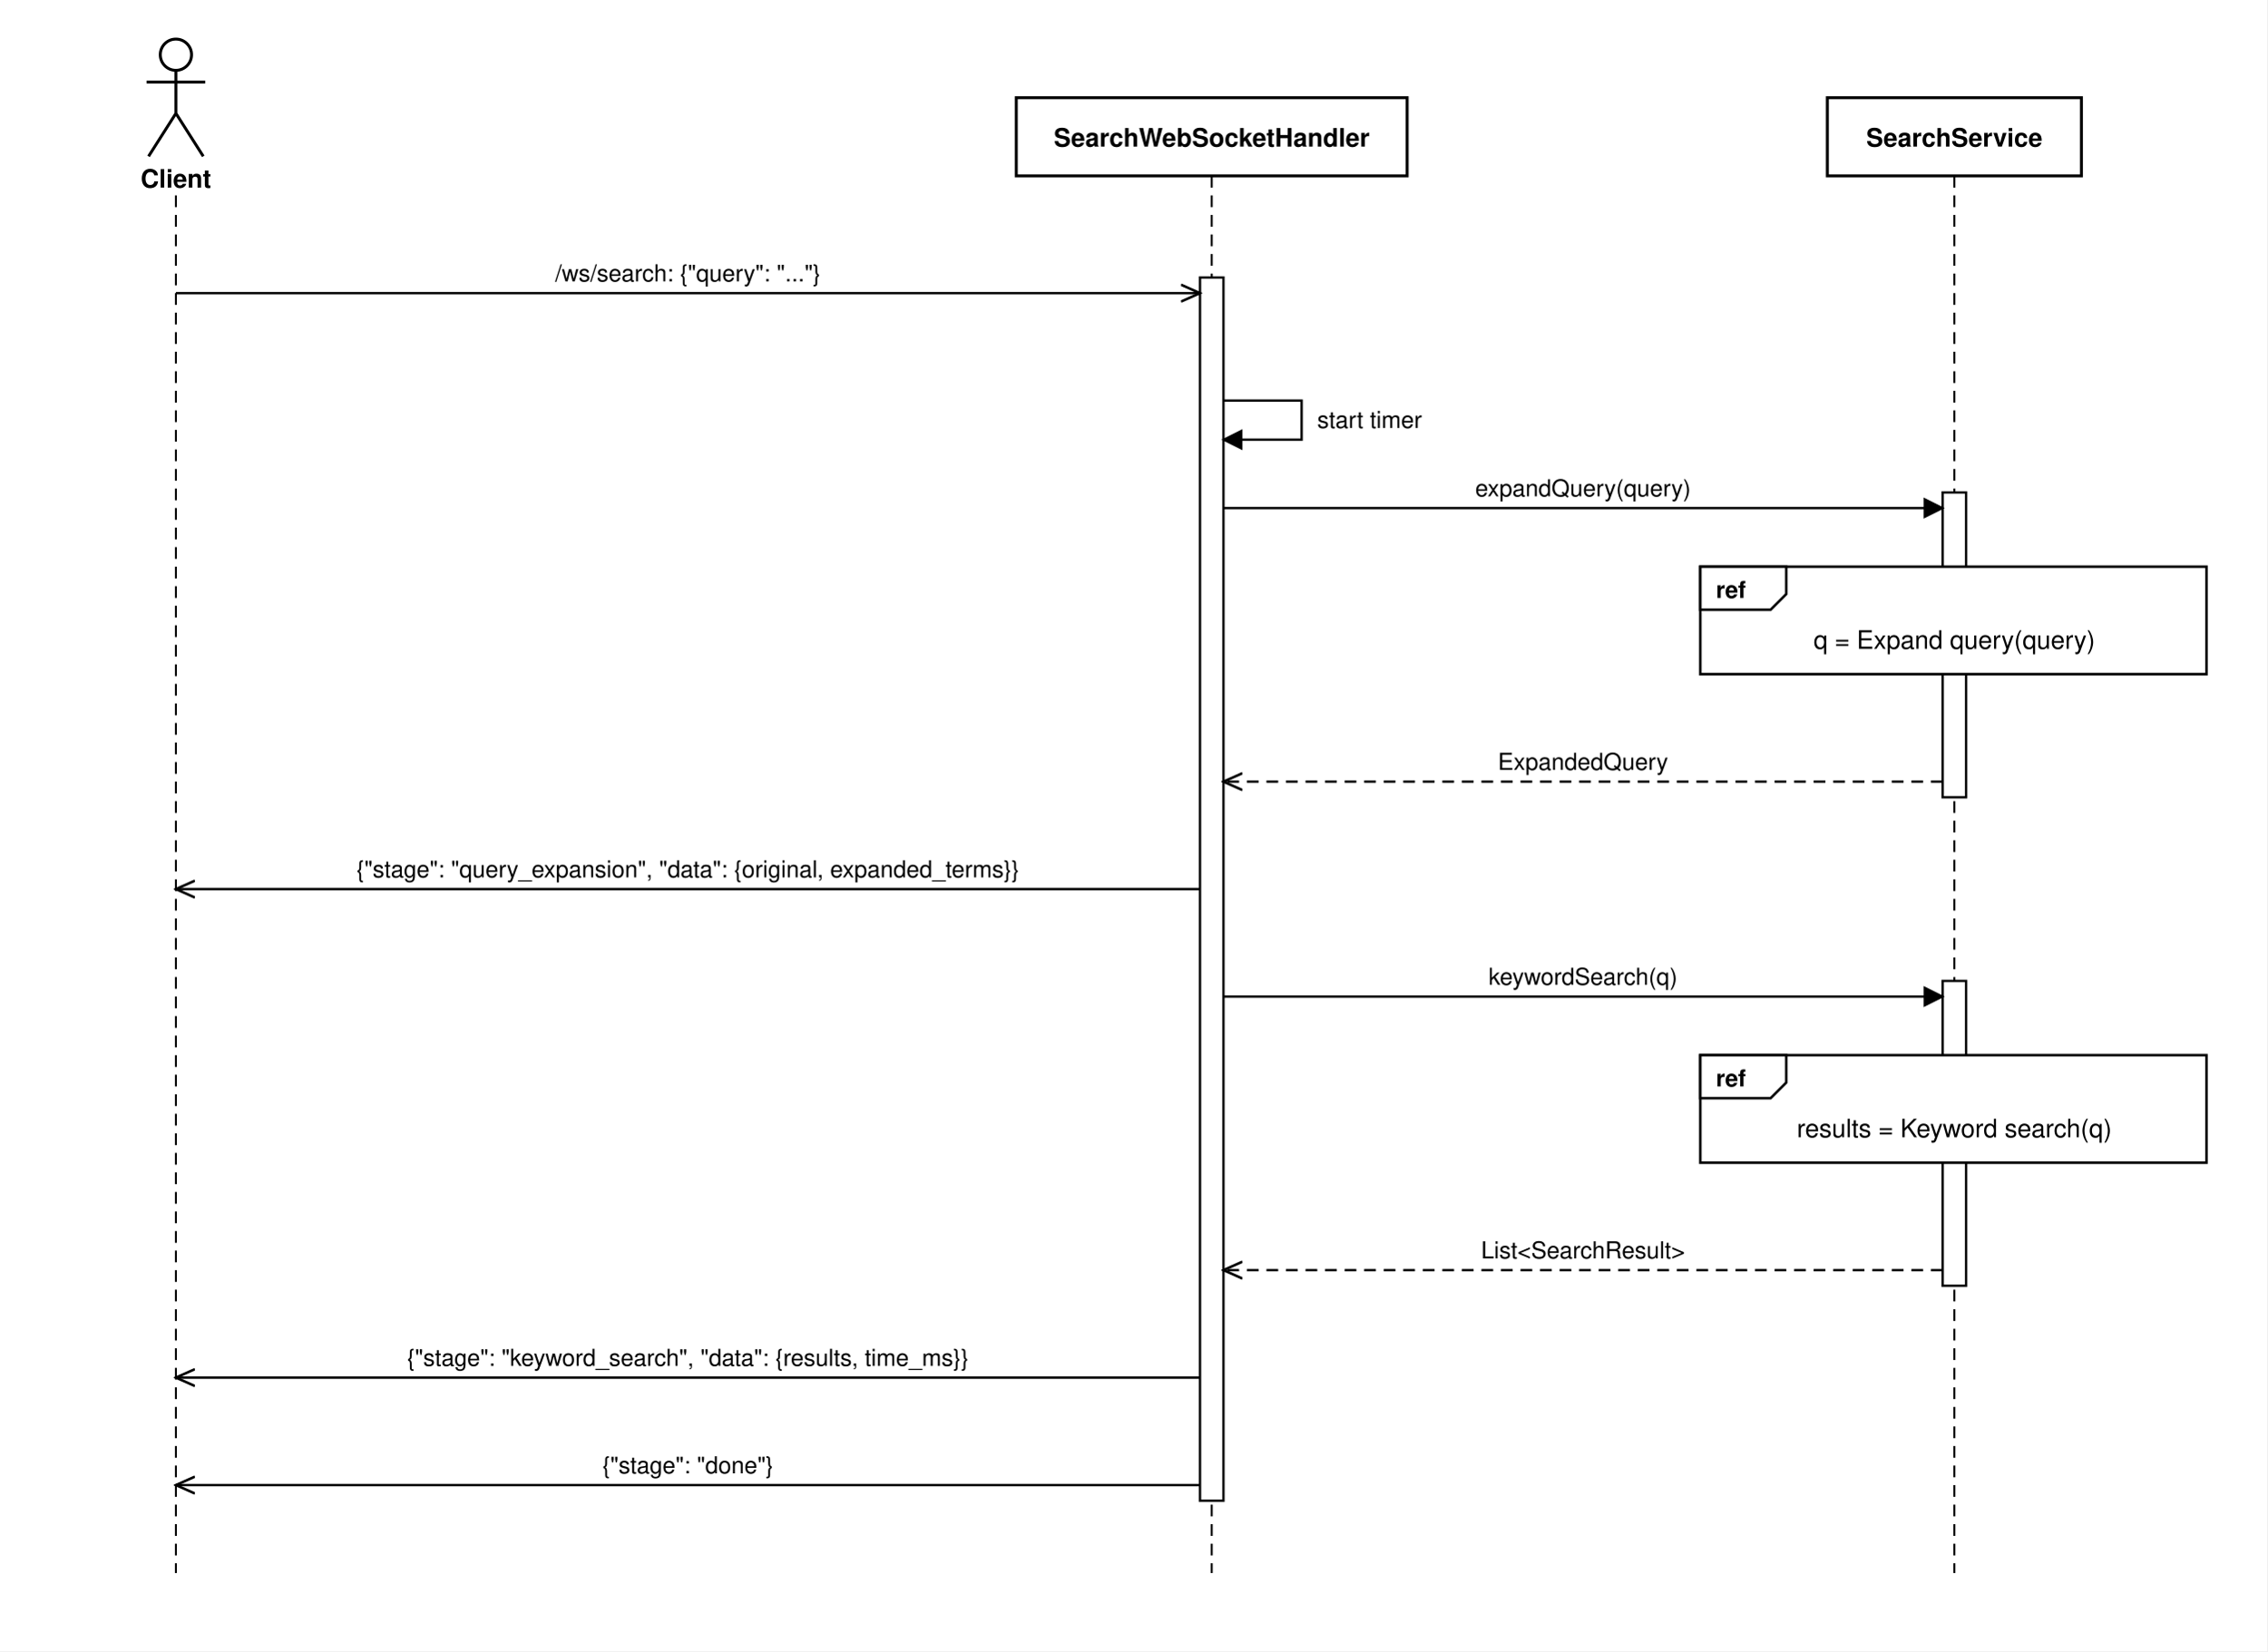
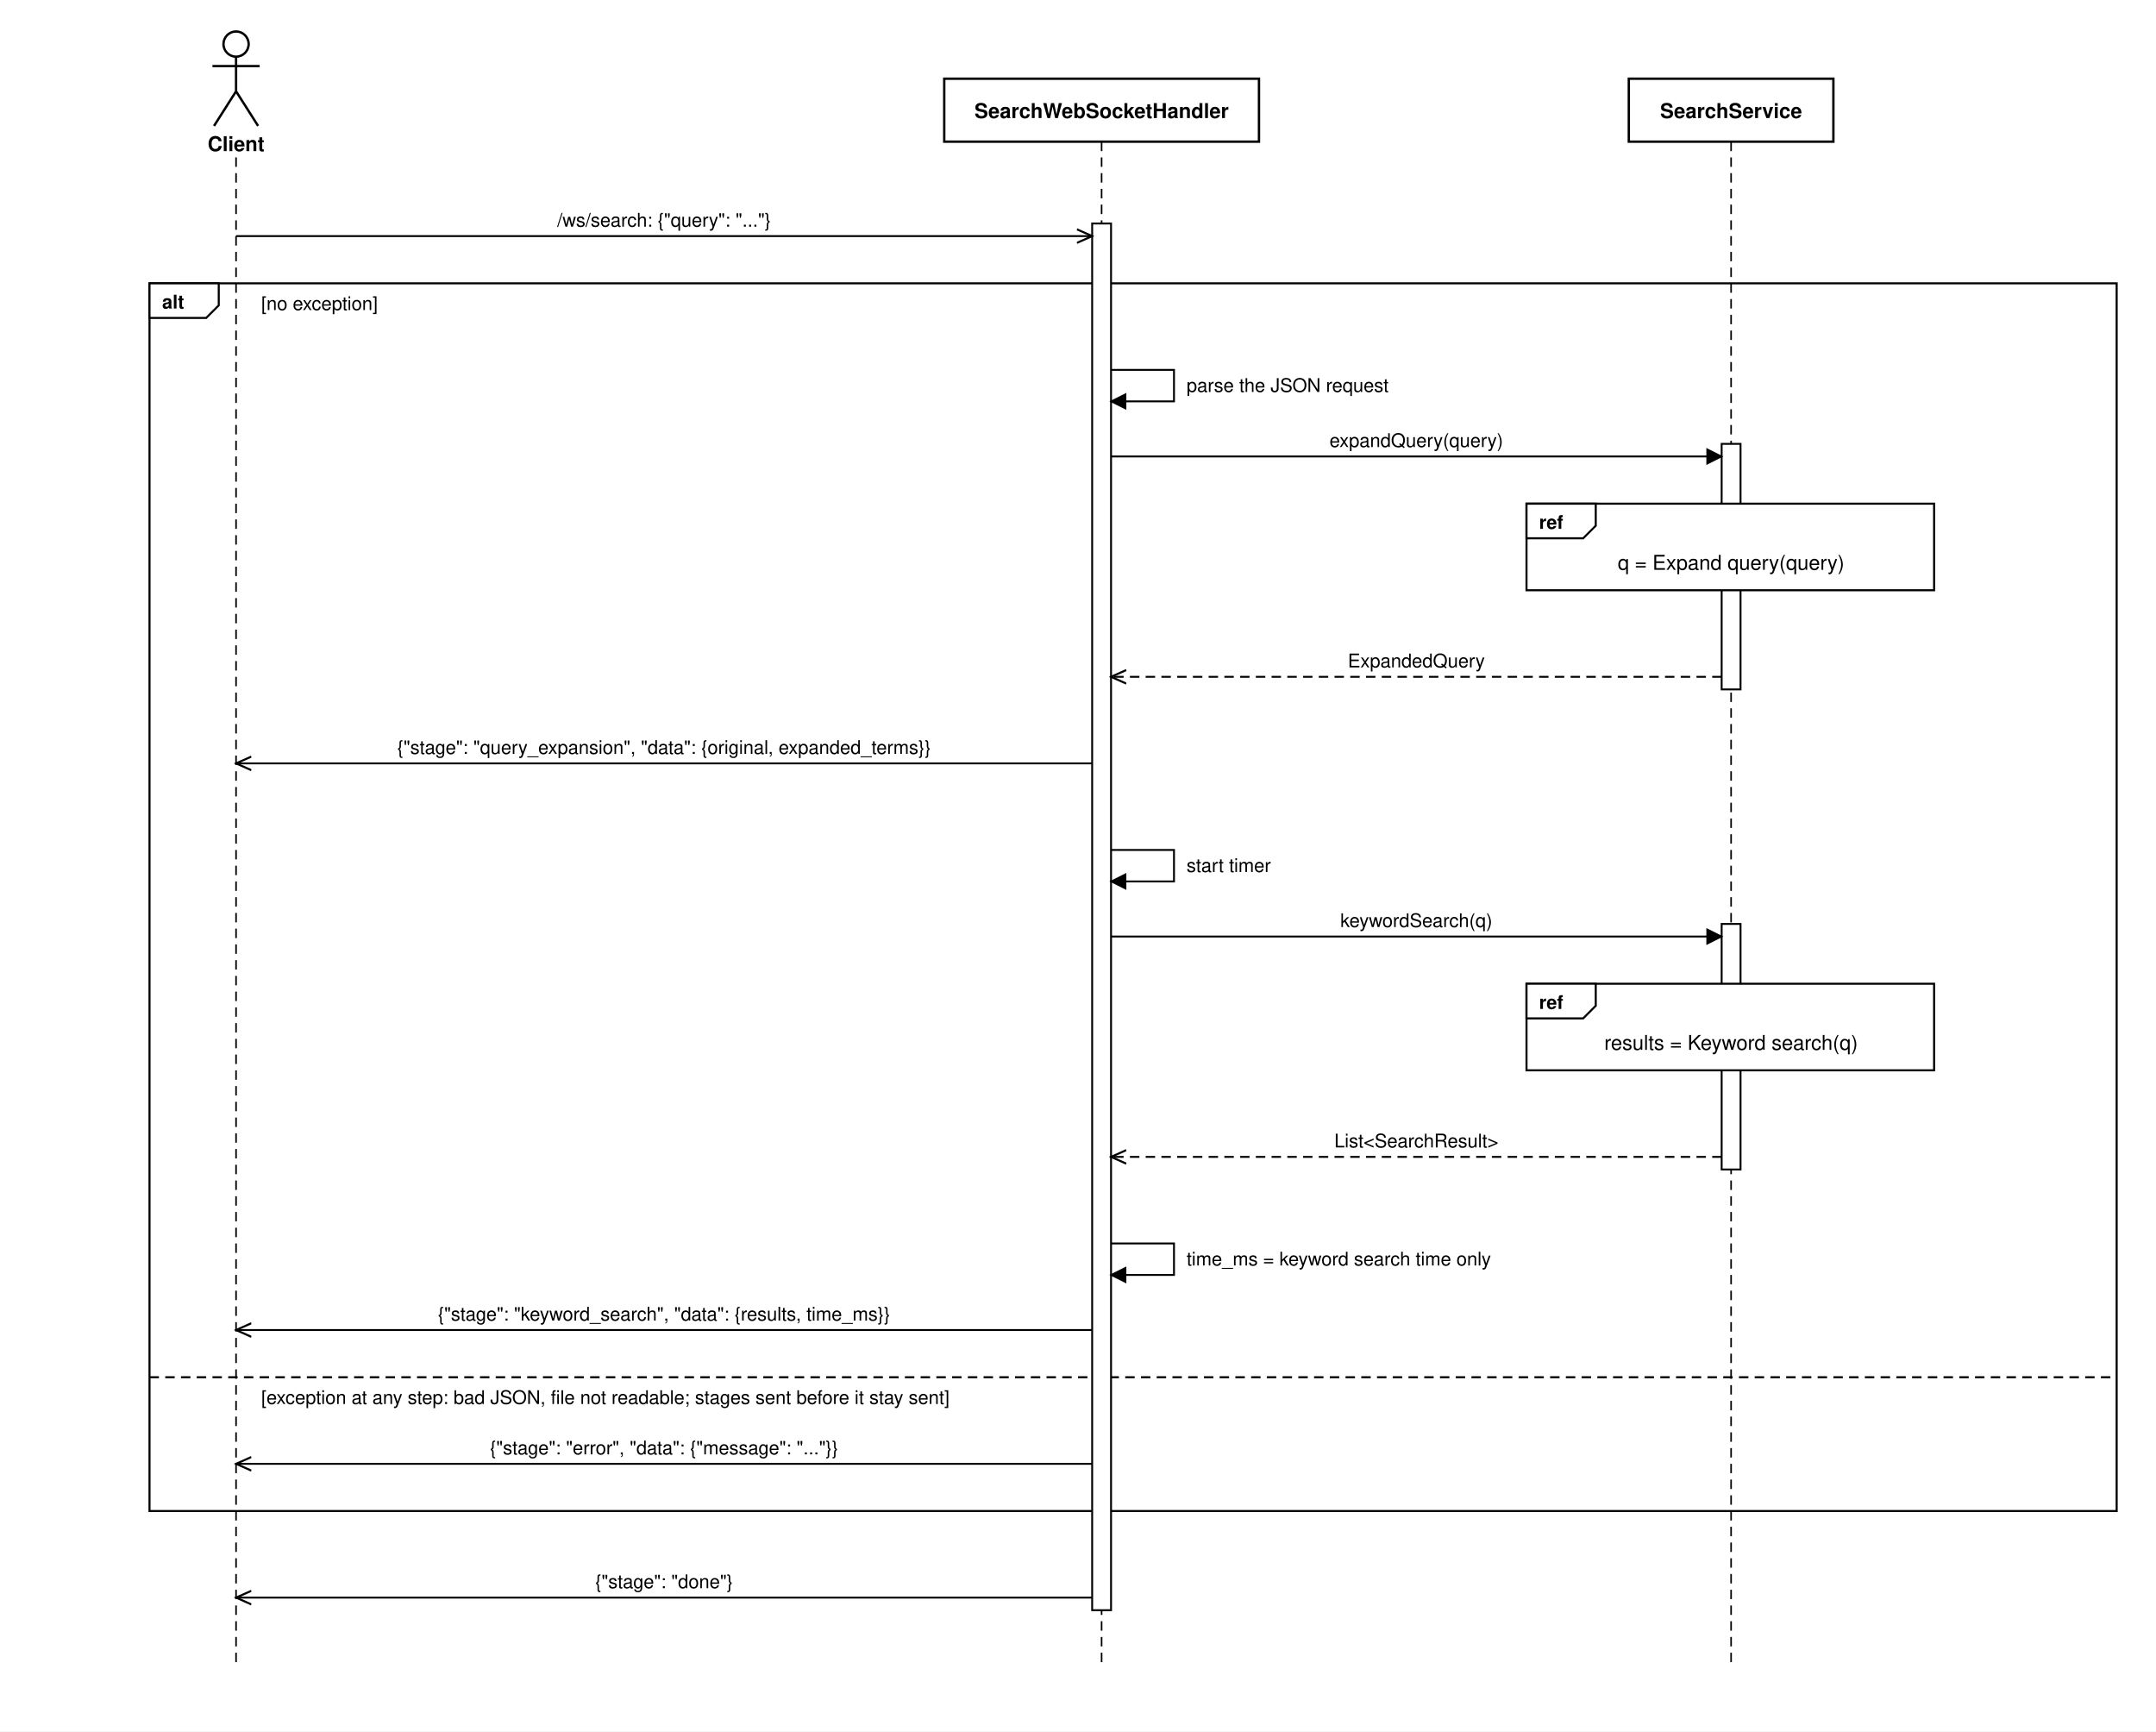
- <svg xmlns="http://www.w3.org/2000/svg" width="1160" height="845" viewBox="0 0 1160 845" font-family="Helvetica, Arial, sans-serif" content="&lt;mxfile&gt;&lt;diagram name=&quot;Sequence: Search with streaming&quot; id=&quot;seq&quot;&gt;&lt;mxGraphModel dx=&quot;1200&quot; dy=&quot;800&quot; grid=&quot;1&quot; gridSize=&quot;10&quot; page=&quot;1&quot; pageWidth=&quot;1160&quot; pageHeight=&quot;845&quot;&gt;&lt;root&gt;&lt;mxCell id=&quot;0&quot;/&gt;&lt;mxCell id=&quot;1&quot; parent=&quot;0&quot;/&gt;&lt;mxCell id=&quot;L_cl&quot; value=&quot;Client&quot; style=&quot;shape=umlActor;verticalLabelPosition=bottom;verticalAlign=top;html=1;outlineConnect=0;fontStyle=1;&quot; vertex=&quot;1&quot; parent=&quot;1&quot;&gt;&lt;mxGeometry x=&quot;75&quot; y=&quot;20&quot; width=&quot;30&quot; height=&quot;60&quot; as=&quot;geometry&quot;/&gt;&lt;/mxCell&gt;&lt;mxCell id=&quot;LL_cl&quot; style=&quot;endArrow=none;dashed=1;html=1;&quot; edge=&quot;1&quot; parent=&quot;1&quot;&gt;&lt;mxGeometry relative=&quot;1&quot; as=&quot;geometry&quot;&gt;&lt;mxPoint x=&quot;90&quot; y=&quot;100&quot; as=&quot;sourcePoint&quot;/&gt;&lt;mxPoint x=&quot;90&quot; y=&quot;805&quot; as=&quot;targetPoint&quot;/&gt;&lt;/mxGeometry&gt;&lt;/mxCell&gt;&lt;mxCell id=&quot;L_wh&quot; value=&quot;SearchWebSocketHandler&quot; style=&quot;shape=umlLifeline;perimeter=lifelinePerimeter;whiteSpace=wrap;html=1;container=1;dropTarget=0;collapsible=0;recursiveResize=0;outlineConnect=0;portConstraint=eastwest;size=40;fontStyle=1;&quot; vertex=&quot;1&quot; parent=&quot;1&quot;&gt;&lt;mxGeometry x=&quot;520&quot; y=&quot;50&quot; width=&quot;200&quot; height=&quot;755&quot; as=&quot;geometry&quot;/&gt;&lt;/mxCell&gt;&lt;mxCell id=&quot;L_ss&quot; value=&quot;SearchService&quot; style=&quot;shape=umlLifeline;perimeter=lifelinePerimeter;whiteSpace=wrap;html=1;container=1;dropTarget=0;collapsible=0;recursiveResize=0;outlineConnect=0;portConstraint=eastwest;size=40;fontStyle=1;&quot; vertex=&quot;1&quot; parent=&quot;1&quot;&gt;&lt;mxGeometry x=&quot;935&quot; y=&quot;50&quot; width=&quot;130&quot; height=&quot;755&quot; as=&quot;geometry&quot;/&gt;&lt;/mxCell&gt;&lt;mxCell id=&quot;A0&quot; style=&quot;html=1;points=[];outlineConnect=0;&quot; vertex=&quot;1&quot; parent=&quot;1&quot;&gt;&lt;mxGeometry x=&quot;614&quot; y=&quot;142&quot; width=&quot;12&quot; height=&quot;626&quot; as=&quot;geometry&quot;/&gt;&lt;/mxCell&gt;&lt;mxCell id=&quot;A1&quot; style=&quot;html=1;points=[];outlineConnect=0;&quot; vertex=&quot;1&quot; parent=&quot;1&quot;&gt;&lt;mxGeometry x=&quot;994&quot; y=&quot;252&quot; width=&quot;12&quot; height=&quot;156&quot; as=&quot;geometry&quot;/&gt;&lt;/mxCell&gt;&lt;mxCell id=&quot;A2&quot; style=&quot;html=1;points=[];outlineConnect=0;&quot; vertex=&quot;1&quot; parent=&quot;1&quot;&gt;&lt;mxGeometry x=&quot;994&quot; y=&quot;502&quot; width=&quot;12&quot; height=&quot;156&quot; as=&quot;geometry&quot;/&gt;&lt;/mxCell&gt;&lt;mxCell id=&quot;R0&quot; value=&quot;ref&quot; style=&quot;shape=umlFrame;whiteSpace=wrap;html=1;pointerEvents=0;width=44;height=22;fillColor=#ffffff;fontStyle=1;&quot; vertex=&quot;1&quot; parent=&quot;1&quot;&gt;&lt;mxGeometry x=&quot;870&quot; y=&quot;290&quot; width=&quot;259&quot; height=&quot;55&quot; as=&quot;geometry&quot;/&gt;&lt;/mxCell&gt;&lt;mxCell id=&quot;RT0&quot; value=&quot;q = Expand query(query)&quot; style=&quot;text;html=1;align=center;verticalAlign=middle;&quot; vertex=&quot;1&quot; parent=&quot;1&quot;&gt;&lt;mxGeometry x=&quot;870&quot; y=&quot;316&quot; width=&quot;259&quot; height=&quot;24&quot; as=&quot;geometry&quot;/&gt;&lt;/mxCell&gt;&lt;mxCell id=&quot;R1&quot; value=&quot;ref&quot; style=&quot;shape=umlFrame;whiteSpace=wrap;html=1;pointerEvents=0;width=44;height=22;fillColor=#ffffff;fontStyle=1;&quot; vertex=&quot;1&quot; parent=&quot;1&quot;&gt;&lt;mxGeometry x=&quot;870&quot; y=&quot;540&quot; width=&quot;259&quot; height=&quot;55&quot; as=&quot;geometry&quot;/&gt;&lt;/mxCell&gt;&lt;mxCell id=&quot;RT1&quot; value=&quot;results = Keyword search(q)&quot; style=&quot;text;html=1;align=center;verticalAlign=middle;&quot; vertex=&quot;1&quot; parent=&quot;1&quot;&gt;&lt;mxGeometry x=&quot;870&quot; y=&quot;566&quot; width=&quot;259&quot; height=&quot;24&quot; as=&quot;geometry&quot;/&gt;&lt;/mxCell&gt;&lt;mxCell id=&quot;M_m1&quot; value=&quot;/ws/search: {&amp;quot;query&amp;quot;: &amp;quot;...&amp;quot;}&quot; style=&quot;html=1;verticalAlign=bottom;endArrow=open;endFill=0;edgeStyle=none;&quot; edge=&quot;1&quot; parent=&quot;1&quot;&gt;&lt;mxGeometry relative=&quot;1&quot; as=&quot;geometry&quot;&gt;&lt;mxPoint x=&quot;90&quot; y=&quot;150&quot; as=&quot;sourcePoint&quot;/&gt;&lt;mxPoint x=&quot;614&quot; y=&quot;150&quot; as=&quot;targetPoint&quot;/&gt;&lt;/mxGeometry&gt;&lt;/mxCell&gt;&lt;mxCell id=&quot;M_s1&quot; style=&quot;html=1;endArrow=block;endFill=1;edgeStyle=none;&quot; edge=&quot;1&quot; parent=&quot;1&quot;&gt;&lt;mxGeometry relative=&quot;1&quot; as=&quot;geometry&quot;&gt;&lt;mxPoint x=&quot;626&quot; y=&quot;205&quot; as=&quot;sourcePoint&quot;/&gt;&lt;mxPoint x=&quot;626&quot; y=&quot;225&quot; as=&quot;targetPoint&quot;/&gt;&lt;Array as=&quot;points&quot;&gt;&lt;mxPoint x=&quot;666&quot; y=&quot;205&quot;/&gt;&lt;mxPoint x=&quot;666&quot; y=&quot;225&quot;/&gt;&lt;/Array&gt;&lt;/mxGeometry&gt;&lt;/mxCell&gt;&lt;mxCell id=&quot;T_s1&quot; value=&quot;start timer&quot; style=&quot;text;html=1;align=left;verticalAlign=middle;&quot; vertex=&quot;1&quot; parent=&quot;1&quot;&gt;&lt;mxGeometry x=&quot;672&quot; y=&quot;206&quot; width=&quot;320&quot; height=&quot;18&quot; as=&quot;geometry&quot;/&gt;&lt;/mxCell&gt;&lt;mxCell id=&quot;M_m2&quot; value=&quot;expandQuery(query)&quot; style=&quot;html=1;verticalAlign=bottom;endArrow=block;endFill=1;edgeStyle=none;&quot; edge=&quot;1&quot; parent=&quot;1&quot;&gt;&lt;mxGeometry relative=&quot;1&quot; as=&quot;geometry&quot;&gt;&lt;mxPoint x=&quot;626&quot; y=&quot;260&quot; as=&quot;sourcePoint&quot;/&gt;&lt;mxPoint x=&quot;994&quot; y=&quot;260&quot; as=&quot;targetPoint&quot;/&gt;&lt;/mxGeometry&gt;&lt;/mxCell&gt;&lt;mxCell id=&quot;M_m3&quot; value=&quot;ExpandedQuery&quot; style=&quot;html=1;verticalAlign=bottom;endArrow=open;endFill=0;dashed=1;edgeStyle=none;&quot; edge=&quot;1&quot; parent=&quot;1&quot;&gt;&lt;mxGeometry relative=&quot;1&quot; as=&quot;geometry&quot;&gt;&lt;mxPoint x=&quot;994&quot; y=&quot;400&quot; as=&quot;sourcePoint&quot;/&gt;&lt;mxPoint x=&quot;626&quot; y=&quot;400&quot; as=&quot;targetPoint&quot;/&gt;&lt;/mxGeometry&gt;&lt;/mxCell&gt;&lt;mxCell id=&quot;M_m4&quot; value=&quot;{&amp;quot;stage&amp;quot;: &amp;quot;query_expansion&amp;quot;, &amp;quot;data&amp;quot;: {original, expanded_terms}}&quot; style=&quot;html=1;verticalAlign=bottom;endArrow=open;endFill=0;edgeStyle=none;&quot; edge=&quot;1&quot; parent=&quot;1&quot;&gt;&lt;mxGeometry relative=&quot;1&quot; as=&quot;geometry&quot;&gt;&lt;mxPoint x=&quot;614&quot; y=&quot;455&quot; as=&quot;sourcePoint&quot;/&gt;&lt;mxPoint x=&quot;90&quot; y=&quot;455&quot; as=&quot;targetPoint&quot;/&gt;&lt;/mxGeometry&gt;&lt;/mxCell&gt;&lt;mxCell id=&quot;M_m5&quot; value=&quot;keywordSearch(q)&quot; style=&quot;html=1;verticalAlign=bottom;endArrow=block;endFill=1;edgeStyle=none;&quot; edge=&quot;1&quot; parent=&quot;1&quot;&gt;&lt;mxGeometry relative=&quot;1&quot; as=&quot;geometry&quot;&gt;&lt;mxPoint x=&quot;626&quot; y=&quot;510&quot; as=&quot;sourcePoint&quot;/&gt;&lt;mxPoint x=&quot;994&quot; y=&quot;510&quot; as=&quot;targetPoint&quot;/&gt;&lt;/mxGeometry&gt;&lt;/mxCell&gt;&lt;mxCell id=&quot;M_m6&quot; value=&quot;List&amp;lt;SearchResult&amp;gt;&quot; style=&quot;html=1;verticalAlign=bottom;endArrow=open;endFill=0;dashed=1;edgeStyle=none;&quot; edge=&quot;1&quot; parent=&quot;1&quot;&gt;&lt;mxGeometry relative=&quot;1&quot; as=&quot;geometry&quot;&gt;&lt;mxPoint x=&quot;994&quot; y=&quot;650&quot; as=&quot;sourcePoint&quot;/&gt;&lt;mxPoint x=&quot;626&quot; y=&quot;650&quot; as=&quot;targetPoint&quot;/&gt;&lt;/mxGeometry&gt;&lt;/mxCell&gt;&lt;mxCell id=&quot;M_m7&quot; value=&quot;{&amp;quot;stage&amp;quot;: &amp;quot;keyword_search&amp;quot;, &amp;quot;data&amp;quot;: {results, time_ms}}&quot; style=&quot;html=1;verticalAlign=bottom;endArrow=open;endFill=0;edgeStyle=none;&quot; edge=&quot;1&quot; parent=&quot;1&quot;&gt;&lt;mxGeometry relative=&quot;1&quot; as=&quot;geometry&quot;&gt;&lt;mxPoint x=&quot;614&quot; y=&quot;705&quot; as=&quot;sourcePoint&quot;/&gt;&lt;mxPoint x=&quot;90&quot; y=&quot;705&quot; as=&quot;targetPoint&quot;/&gt;&lt;/mxGeometry&gt;&lt;/mxCell&gt;&lt;mxCell id=&quot;M_m8&quot; value=&quot;{&amp;quot;stage&amp;quot;: &amp;quot;done&amp;quot;}&quot; style=&quot;html=1;verticalAlign=bottom;endArrow=open;endFill=0;edgeStyle=none;&quot; edge=&quot;1&quot; parent=&quot;1&quot;&gt;&lt;mxGeometry relative=&quot;1&quot; as=&quot;geometry&quot;&gt;&lt;mxPoint x=&quot;614&quot; y=&quot;760&quot; as=&quot;sourcePoint&quot;/&gt;&lt;mxPoint x=&quot;90&quot; y=&quot;760&quot; as=&quot;targetPoint&quot;/&gt;&lt;/mxGeometry&gt;&lt;/mxCell&gt;&lt;/root&gt;&lt;/mxGraphModel&gt;&lt;/diagram&gt;&lt;/mxfile&gt;">
+ <svg xmlns="http://www.w3.org/2000/svg" width="1370" height="1100" viewBox="0 0 1370 1100" font-family="Helvetica, Arial, sans-serif" content="&lt;mxfile&gt;&lt;diagram name=&quot;Sequence: Search with streaming (WebSocket)&quot; id=&quot;seq&quot;&gt;&lt;mxGraphModel dx=&quot;1200&quot; dy=&quot;800&quot; grid=&quot;1&quot; gridSize=&quot;10&quot; page=&quot;1&quot; pageWidth=&quot;1370&quot; pageHeight=&quot;1100&quot;&gt;&lt;root&gt;&lt;mxCell id=&quot;0&quot;/&gt;&lt;mxCell id=&quot;1&quot; parent=&quot;0&quot;/&gt;&lt;mxCell id=&quot;L_cl&quot; value=&quot;Client&quot; style=&quot;shape=umlActor;verticalLabelPosition=bottom;verticalAlign=top;html=1;outlineConnect=0;fontStyle=1;&quot; vertex=&quot;1&quot; parent=&quot;1&quot;&gt;&lt;mxGeometry x=&quot;135&quot; y=&quot;20&quot; width=&quot;30&quot; height=&quot;60&quot; as=&quot;geometry&quot;/&gt;&lt;/mxCell&gt;&lt;mxCell id=&quot;LL_cl&quot; style=&quot;endArrow=none;dashed=1;html=1;&quot; edge=&quot;1&quot; parent=&quot;1&quot;&gt;&lt;mxGeometry relative=&quot;1&quot; as=&quot;geometry&quot;&gt;&lt;mxPoint x=&quot;150&quot; y=&quot;100&quot; as=&quot;sourcePoint&quot;/&gt;&lt;mxPoint x=&quot;150&quot; y=&quot;1060&quot; as=&quot;targetPoint&quot;/&gt;&lt;/mxGeometry&gt;&lt;/mxCell&gt;&lt;mxCell id=&quot;L_wh&quot; value=&quot;SearchWebSocketHandler&quot; style=&quot;shape=umlLifeline;perimeter=lifelinePerimeter;whiteSpace=wrap;html=1;container=1;dropTarget=0;collapsible=0;recursiveResize=0;outlineConnect=0;portConstraint=eastwest;size=40;fontStyle=1;&quot; vertex=&quot;1&quot; parent=&quot;1&quot;&gt;&lt;mxGeometry x=&quot;600&quot; y=&quot;50&quot; width=&quot;200&quot; height=&quot;1010&quot; as=&quot;geometry&quot;/&gt;&lt;/mxCell&gt;&lt;mxCell id=&quot;L_ss&quot; value=&quot;SearchService&quot; style=&quot;shape=umlLifeline;perimeter=lifelinePerimeter;whiteSpace=wrap;html=1;container=1;dropTarget=0;collapsible=0;recursiveResize=0;outlineConnect=0;portConstraint=eastwest;size=40;fontStyle=1;&quot; vertex=&quot;1&quot; parent=&quot;1&quot;&gt;&lt;mxGeometry x=&quot;1035&quot; y=&quot;50&quot; width=&quot;130&quot; height=&quot;1010&quot; as=&quot;geometry&quot;/&gt;&lt;/mxCell&gt;&lt;mxCell id=&quot;F0&quot; value=&quot;alt&quot; style=&quot;shape=umlFrame;whiteSpace=wrap;html=1;pointerEvents=0;width=44;height=22;fillColor=none;fontStyle=1;&quot; vertex=&quot;1&quot; parent=&quot;1&quot;&gt;&lt;mxGeometry x=&quot;95&quot; y=&quot;180&quot; width=&quot;1250&quot; height=&quot;780&quot; as=&quot;geometry&quot;/&gt;&lt;/mxCell&gt;&lt;mxCell id=&quot;G0_0&quot; value=&quot;[no exception]&quot; style=&quot;text;html=1;align=left;verticalAlign=middle;&quot; vertex=&quot;1&quot; parent=&quot;1&quot;&gt;&lt;mxGeometry x=&quot;166&quot; y=&quot;184&quot; width=&quot;260&quot; height=&quot;18&quot; as=&quot;geometry&quot;/&gt;&lt;/mxCell&gt;&lt;mxCell id=&quot;G0_1&quot; value=&quot;[exception at any step: bad JSON, file not readable; stages sent before it stay sent]&quot; style=&quot;text;html=1;align=left;verticalAlign=middle;&quot; vertex=&quot;1&quot; parent=&quot;1&quot;&gt;&lt;mxGeometry x=&quot;166&quot; y=&quot;879&quot; width=&quot;260&quot; height=&quot;18&quot; as=&quot;geometry&quot;/&gt;&lt;/mxCell&gt;&lt;mxCell id=&quot;D0_0&quot; style=&quot;endArrow=none;dashed=1;html=1;&quot; edge=&quot;1&quot; parent=&quot;1&quot;&gt;&lt;mxGeometry relative=&quot;1&quot; as=&quot;geometry&quot;&gt;&lt;mxPoint x=&quot;95&quot; y=&quot;875&quot; as=&quot;sourcePoint&quot;/&gt;&lt;mxPoint x=&quot;1345&quot; y=&quot;875&quot; as=&quot;targetPoint&quot;/&gt;&lt;/mxGeometry&gt;&lt;/mxCell&gt;&lt;mxCell id=&quot;A0&quot; style=&quot;html=1;points=[];outlineConnect=0;&quot; vertex=&quot;1&quot; parent=&quot;1&quot;&gt;&lt;mxGeometry x=&quot;694&quot; y=&quot;142&quot; width=&quot;12&quot; height=&quot;881&quot; as=&quot;geometry&quot;/&gt;&lt;/mxCell&gt;&lt;mxCell id=&quot;A1&quot; style=&quot;html=1;points=[];outlineConnect=0;&quot; vertex=&quot;1&quot; parent=&quot;1&quot;&gt;&lt;mxGeometry x=&quot;1094&quot; y=&quot;282&quot; width=&quot;12&quot; height=&quot;156&quot; as=&quot;geometry&quot;/&gt;&lt;/mxCell&gt;&lt;mxCell id=&quot;A2&quot; style=&quot;html=1;points=[];outlineConnect=0;&quot; vertex=&quot;1&quot; parent=&quot;1&quot;&gt;&lt;mxGeometry x=&quot;1094&quot; y=&quot;587&quot; width=&quot;12&quot; height=&quot;156&quot; as=&quot;geometry&quot;/&gt;&lt;/mxCell&gt;&lt;mxCell id=&quot;R0&quot; value=&quot;ref&quot; style=&quot;shape=umlFrame;whiteSpace=wrap;html=1;pointerEvents=0;width=44;height=22;fillColor=#ffffff;fontStyle=1;&quot; vertex=&quot;1&quot; parent=&quot;1&quot;&gt;&lt;mxGeometry x=&quot;970&quot; y=&quot;320&quot; width=&quot;259&quot; height=&quot;55&quot; as=&quot;geometry&quot;/&gt;&lt;/mxCell&gt;&lt;mxCell id=&quot;RT0&quot; value=&quot;q = Expand query(query)&quot; style=&quot;text;html=1;align=center;verticalAlign=middle;&quot; vertex=&quot;1&quot; parent=&quot;1&quot;&gt;&lt;mxGeometry x=&quot;970&quot; y=&quot;346&quot; width=&quot;259&quot; height=&quot;24&quot; as=&quot;geometry&quot;/&gt;&lt;/mxCell&gt;&lt;mxCell id=&quot;R1&quot; value=&quot;ref&quot; style=&quot;shape=umlFrame;whiteSpace=wrap;html=1;pointerEvents=0;width=44;height=22;fillColor=#ffffff;fontStyle=1;&quot; vertex=&quot;1&quot; parent=&quot;1&quot;&gt;&lt;mxGeometry x=&quot;970&quot; y=&quot;625&quot; width=&quot;259&quot; height=&quot;55&quot; as=&quot;geometry&quot;/&gt;&lt;/mxCell&gt;&lt;mxCell id=&quot;RT1&quot; value=&quot;results = Keyword search(q)&quot; style=&quot;text;html=1;align=center;verticalAlign=middle;&quot; vertex=&quot;1&quot; parent=&quot;1&quot;&gt;&lt;mxGeometry x=&quot;970&quot; y=&quot;651&quot; width=&quot;259&quot; height=&quot;24&quot; as=&quot;geometry&quot;/&gt;&lt;/mxCell&gt;&lt;mxCell id=&quot;M_m1&quot; value=&quot;/ws/search: {&amp;quot;query&amp;quot;: &amp;quot;...&amp;quot;}&quot; style=&quot;html=1;verticalAlign=bottom;endArrow=open;endFill=0;edgeStyle=none;&quot; edge=&quot;1&quot; parent=&quot;1&quot;&gt;&lt;mxGeometry relative=&quot;1&quot; as=&quot;geometry&quot;&gt;&lt;mxPoint x=&quot;150&quot; y=&quot;150&quot; as=&quot;sourcePoint&quot;/&gt;&lt;mxPoint x=&quot;694&quot; y=&quot;150&quot; as=&quot;targetPoint&quot;/&gt;&lt;/mxGeometry&gt;&lt;/mxCell&gt;&lt;mxCell id=&quot;M_s1&quot; style=&quot;html=1;endArrow=block;endFill=1;edgeStyle=none;&quot; edge=&quot;1&quot; parent=&quot;1&quot;&gt;&lt;mxGeometry relative=&quot;1&quot; as=&quot;geometry&quot;&gt;&lt;mxPoint x=&quot;706&quot; y=&quot;235&quot; as=&quot;sourcePoint&quot;/&gt;&lt;mxPoint x=&quot;706&quot; y=&quot;255&quot; as=&quot;targetPoint&quot;/&gt;&lt;Array as=&quot;points&quot;&gt;&lt;mxPoint x=&quot;746&quot; y=&quot;235&quot;/&gt;&lt;mxPoint x=&quot;746&quot; y=&quot;255&quot;/&gt;&lt;/Array&gt;&lt;/mxGeometry&gt;&lt;/mxCell&gt;&lt;mxCell id=&quot;T_s1&quot; value=&quot;parse the JSON request&quot; style=&quot;text;html=1;align=left;verticalAlign=middle;&quot; vertex=&quot;1&quot; parent=&quot;1&quot;&gt;&lt;mxGeometry x=&quot;752&quot; y=&quot;236&quot; width=&quot;320&quot; height=&quot;18&quot; as=&quot;geometry&quot;/&gt;&lt;/mxCell&gt;&lt;mxCell id=&quot;M_m2&quot; value=&quot;expandQuery(query)&quot; style=&quot;html=1;verticalAlign=bottom;endArrow=block;endFill=1;edgeStyle=none;&quot; edge=&quot;1&quot; parent=&quot;1&quot;&gt;&lt;mxGeometry relative=&quot;1&quot; as=&quot;geometry&quot;&gt;&lt;mxPoint x=&quot;706&quot; y=&quot;290&quot; as=&quot;sourcePoint&quot;/&gt;&lt;mxPoint x=&quot;1094&quot; y=&quot;290&quot; as=&quot;targetPoint&quot;/&gt;&lt;/mxGeometry&gt;&lt;/mxCell&gt;&lt;mxCell id=&quot;M_m3&quot; value=&quot;ExpandedQuery&quot; style=&quot;html=1;verticalAlign=bottom;endArrow=open;endFill=0;dashed=1;edgeStyle=none;&quot; edge=&quot;1&quot; parent=&quot;1&quot;&gt;&lt;mxGeometry relative=&quot;1&quot; as=&quot;geometry&quot;&gt;&lt;mxPoint x=&quot;1094&quot; y=&quot;430&quot; as=&quot;sourcePoint&quot;/&gt;&lt;mxPoint x=&quot;706&quot; y=&quot;430&quot; as=&quot;targetPoint&quot;/&gt;&lt;/mxGeometry&gt;&lt;/mxCell&gt;&lt;mxCell id=&quot;M_m4&quot; value=&quot;{&amp;quot;stage&amp;quot;: &amp;quot;query_expansion&amp;quot;, &amp;quot;data&amp;quot;: {original, expanded_terms}}&quot; style=&quot;html=1;verticalAlign=bottom;endArrow=open;endFill=0;edgeStyle=none;&quot; edge=&quot;1&quot; parent=&quot;1&quot;&gt;&lt;mxGeometry relative=&quot;1&quot; as=&quot;geometry&quot;&gt;&lt;mxPoint x=&quot;694&quot; y=&quot;485&quot; as=&quot;sourcePoint&quot;/&gt;&lt;mxPoint x=&quot;150&quot; y=&quot;485&quot; as=&quot;targetPoint&quot;/&gt;&lt;/mxGeometry&gt;&lt;/mxCell&gt;&lt;mxCell id=&quot;M_s2&quot; style=&quot;html=1;endArrow=block;endFill=1;edgeStyle=none;&quot; edge=&quot;1&quot; parent=&quot;1&quot;&gt;&lt;mxGeometry relative=&quot;1&quot; as=&quot;geometry&quot;&gt;&lt;mxPoint x=&quot;706&quot; y=&quot;540&quot; as=&quot;sourcePoint&quot;/&gt;&lt;mxPoint x=&quot;706&quot; y=&quot;560&quot; as=&quot;targetPoint&quot;/&gt;&lt;Array as=&quot;points&quot;&gt;&lt;mxPoint x=&quot;746&quot; y=&quot;540&quot;/&gt;&lt;mxPoint x=&quot;746&quot; y=&quot;560&quot;/&gt;&lt;/Array&gt;&lt;/mxGeometry&gt;&lt;/mxCell&gt;&lt;mxCell id=&quot;T_s2&quot; value=&quot;start timer&quot; style=&quot;text;html=1;align=left;verticalAlign=middle;&quot; vertex=&quot;1&quot; parent=&quot;1&quot;&gt;&lt;mxGeometry x=&quot;752&quot; y=&quot;541&quot; width=&quot;320&quot; height=&quot;18&quot; as=&quot;geometry&quot;/&gt;&lt;/mxCell&gt;&lt;mxCell id=&quot;M_m5&quot; value=&quot;keywordSearch(q)&quot; style=&quot;html=1;verticalAlign=bottom;endArrow=block;endFill=1;edgeStyle=none;&quot; edge=&quot;1&quot; parent=&quot;1&quot;&gt;&lt;mxGeometry relative=&quot;1&quot; as=&quot;geometry&quot;&gt;&lt;mxPoint x=&quot;706&quot; y=&quot;595&quot; as=&quot;sourcePoint&quot;/&gt;&lt;mxPoint x=&quot;1094&quot; y=&quot;595&quot; as=&quot;targetPoint&quot;/&gt;&lt;/mxGeometry&gt;&lt;/mxCell&gt;&lt;mxCell id=&quot;M_m6&quot; value=&quot;List&amp;lt;SearchResult&amp;gt;&quot; style=&quot;html=1;verticalAlign=bottom;endArrow=open;endFill=0;dashed=1;edgeStyle=none;&quot; edge=&quot;1&quot; parent=&quot;1&quot;&gt;&lt;mxGeometry relative=&quot;1&quot; as=&quot;geometry&quot;&gt;&lt;mxPoint x=&quot;1094&quot; y=&quot;735&quot; as=&quot;sourcePoint&quot;/&gt;&lt;mxPoint x=&quot;706&quot; y=&quot;735&quot; as=&quot;targetPoint&quot;/&gt;&lt;/mxGeometry&gt;&lt;/mxCell&gt;&lt;mxCell id=&quot;M_s3&quot; style=&quot;html=1;endArrow=block;endFill=1;edgeStyle=none;&quot; edge=&quot;1&quot; parent=&quot;1&quot;&gt;&lt;mxGeometry relative=&quot;1&quot; as=&quot;geometry&quot;&gt;&lt;mxPoint x=&quot;706&quot; y=&quot;790&quot; as=&quot;sourcePoint&quot;/&gt;&lt;mxPoint x=&quot;706&quot; y=&quot;810&quot; as=&quot;targetPoint&quot;/&gt;&lt;Array as=&quot;points&quot;&gt;&lt;mxPoint x=&quot;746&quot; y=&quot;790&quot;/&gt;&lt;mxPoint x=&quot;746&quot; y=&quot;810&quot;/&gt;&lt;/Array&gt;&lt;/mxGeometry&gt;&lt;/mxCell&gt;&lt;mxCell id=&quot;T_s3&quot; value=&quot;time_ms = keyword search time only&quot; style=&quot;text;html=1;align=left;verticalAlign=middle;&quot; vertex=&quot;1&quot; parent=&quot;1&quot;&gt;&lt;mxGeometry x=&quot;752&quot; y=&quot;791&quot; width=&quot;320&quot; height=&quot;18&quot; as=&quot;geometry&quot;/&gt;&lt;/mxCell&gt;&lt;mxCell id=&quot;M_m7&quot; value=&quot;{&amp;quot;stage&amp;quot;: &amp;quot;keyword_search&amp;quot;, &amp;quot;data&amp;quot;: {results, time_ms}}&quot; style=&quot;html=1;verticalAlign=bottom;endArrow=open;endFill=0;edgeStyle=none;&quot; edge=&quot;1&quot; parent=&quot;1&quot;&gt;&lt;mxGeometry relative=&quot;1&quot; as=&quot;geometry&quot;&gt;&lt;mxPoint x=&quot;694&quot; y=&quot;845&quot; as=&quot;sourcePoint&quot;/&gt;&lt;mxPoint x=&quot;150&quot; y=&quot;845&quot; as=&quot;targetPoint&quot;/&gt;&lt;/mxGeometry&gt;&lt;/mxCell&gt;&lt;mxCell id=&quot;M_m8&quot; value=&quot;{&amp;quot;stage&amp;quot;: &amp;quot;error&amp;quot;, &amp;quot;data&amp;quot;: {&amp;quot;message&amp;quot;: &amp;quot;...&amp;quot;}}&quot; style=&quot;html=1;verticalAlign=bottom;endArrow=open;endFill=0;edgeStyle=none;&quot; edge=&quot;1&quot; parent=&quot;1&quot;&gt;&lt;mxGeometry relative=&quot;1&quot; as=&quot;geometry&quot;&gt;&lt;mxPoint x=&quot;694&quot; y=&quot;930&quot; as=&quot;sourcePoint&quot;/&gt;&lt;mxPoint x=&quot;150&quot; y=&quot;930&quot; as=&quot;targetPoint&quot;/&gt;&lt;/mxGeometry&gt;&lt;/mxCell&gt;&lt;mxCell id=&quot;M_m9&quot; value=&quot;{&amp;quot;stage&amp;quot;: &amp;quot;done&amp;quot;}&quot; style=&quot;html=1;verticalAlign=bottom;endArrow=open;endFill=0;edgeStyle=none;&quot; edge=&quot;1&quot; parent=&quot;1&quot;&gt;&lt;mxGeometry relative=&quot;1&quot; as=&quot;geometry&quot;&gt;&lt;mxPoint x=&quot;694&quot; y=&quot;1015&quot; as=&quot;sourcePoint&quot;/&gt;&lt;mxPoint x=&quot;150&quot; y=&quot;1015&quot; as=&quot;targetPoint&quot;/&gt;&lt;/mxGeometry&gt;&lt;/mxCell&gt;&lt;/root&gt;&lt;/mxGraphModel&gt;&lt;/diagram&gt;&lt;/mxfile&gt;">
  <defs>
    <marker id="tri" viewBox="0 0 10 10" refX="9" refY="5" markerWidth="9" markerHeight="9" orient="auto">
      <path d="M0,0 L10,5 L0,10 z" fill="#000" />
    </marker>
    <marker id="open" viewBox="0 0 10 10" refX="9" refY="5" markerWidth="9" markerHeight="9" orient="auto">
      <path d="M0,1 L9,5 L0,9" fill="none" stroke="#000" stroke-width="1.2" />
    </marker>
  </defs>
-   <rect width="1160" height="845" fill="#fff" />
-   <line x1="90" y1="100" x2="90" y2="805" stroke="#000" stroke-width="1" stroke-dasharray="6 4" />
-   <line x1="620" y1="90" x2="620" y2="805" stroke="#000" stroke-width="1" stroke-dasharray="6 4" />
-   <line x1="1000" y1="90" x2="1000" y2="805" stroke="#000" stroke-width="1" stroke-dasharray="6 4" />
-   <circle cx="90" cy="28" r="8" fill="#fff" stroke="#000" stroke-width="1.5" />
-   <path d="M90 36 V58 M75 42 H105 M90 58 L76 80 M90 58 L104 80" fill="none" stroke="#000" stroke-width="1.5" />
-   <text x="90" y="96" text-anchor="middle" font-size="13" font-weight="bold">Client</text>
-   <rect x="520" y="50" width="200" height="40" fill="#fff" stroke="#000" stroke-width="1.5" />
-   <text x="620" y="75" text-anchor="middle" font-size="13" font-weight="bold">SearchWebSocketHandler</text>
-   <rect x="935" y="50" width="130" height="40" fill="#fff" stroke="#000" stroke-width="1.5" />
-   <text x="1000" y="75" text-anchor="middle" font-size="13" font-weight="bold">SearchService</text>
-   <rect x="614" y="142" width="12" height="626" fill="#fff" stroke="#000" stroke-width="1.2" />
-   <rect x="994" y="252" width="12" height="156" fill="#fff" stroke="#000" stroke-width="1.2" />
-   <rect x="994" y="502" width="12" height="156" fill="#fff" stroke="#000" stroke-width="1.2" />
-   <rect x="870" y="290" width="259" height="55" fill="#fff" stroke="#000" stroke-width="1.3" />
-   <polygon points="870,290 914,290 914,304 906,312 870,312" fill="#fff" stroke="#000" stroke-width="1.3" />
-   <text x="878" y="306" font-size="12" font-weight="bold">ref</text>
-   <text x="1000" y="332" text-anchor="middle" font-size="13">q = Expand query(query)</text>
-   <rect x="870" y="540" width="259" height="55" fill="#fff" stroke="#000" stroke-width="1.3" />
-   <polygon points="870,540 914,540 914,554 906,562 870,562" fill="#fff" stroke="#000" stroke-width="1.3" />
-   <text x="878" y="556" font-size="12" font-weight="bold">ref</text>
-   <text x="1000" y="582" text-anchor="middle" font-size="13">results = Keyword search(q)</text>
-   <line x1="90" y1="150" x2="614" y2="150" stroke="#000" stroke-width="1.2" marker-end="url(#open)" />
-   <text x="352" y="144" text-anchor="middle" font-size="12" style="paint-order:stroke;stroke:#fff;stroke-width:4px;stroke-linejoin:round">/ws/search: {"query": "..."}</text>
-   <polyline points="626,205 666,205 666,225 626,225" fill="none" stroke="#000" stroke-width="1.2" marker-end="url(#tri)" />
-   <text x="674" y="219" font-size="12">start timer</text>
-   <line x1="626" y1="260" x2="994" y2="260" stroke="#000" stroke-width="1.2" marker-end="url(#tri)" />
-   <text x="810" y="254" text-anchor="middle" font-size="12" style="paint-order:stroke;stroke:#fff;stroke-width:4px;stroke-linejoin:round">expandQuery(query)</text>
-   <line x1="994" y1="400" x2="626" y2="400" stroke="#000" stroke-width="1.2" stroke-dasharray="6 4" marker-end="url(#open)" />
-   <text x="810" y="394" text-anchor="middle" font-size="12" style="paint-order:stroke;stroke:#fff;stroke-width:4px;stroke-linejoin:round">ExpandedQuery</text>
-   <line x1="614" y1="455" x2="90" y2="455" stroke="#000" stroke-width="1.2" marker-end="url(#open)" />
-   <text x="352" y="449" text-anchor="middle" font-size="12" style="paint-order:stroke;stroke:#fff;stroke-width:4px;stroke-linejoin:round">{"stage": "query_expansion", "data": {original, expanded_terms}}</text>
-   <line x1="626" y1="510" x2="994" y2="510" stroke="#000" stroke-width="1.2" marker-end="url(#tri)" />
-   <text x="810" y="504" text-anchor="middle" font-size="12" style="paint-order:stroke;stroke:#fff;stroke-width:4px;stroke-linejoin:round">keywordSearch(q)</text>
-   <line x1="994" y1="650" x2="626" y2="650" stroke="#000" stroke-width="1.2" stroke-dasharray="6 4" marker-end="url(#open)" />
-   <text x="810" y="644" text-anchor="middle" font-size="12" style="paint-order:stroke;stroke:#fff;stroke-width:4px;stroke-linejoin:round">List&lt;SearchResult&gt;</text>
-   <line x1="614" y1="705" x2="90" y2="705" stroke="#000" stroke-width="1.2" marker-end="url(#open)" />
-   <text x="352" y="699" text-anchor="middle" font-size="12" style="paint-order:stroke;stroke:#fff;stroke-width:4px;stroke-linejoin:round">{"stage": "keyword_search", "data": {results, time_ms}}</text>
-   <line x1="614" y1="760" x2="90" y2="760" stroke="#000" stroke-width="1.2" marker-end="url(#open)" />
-   <text x="352" y="754" text-anchor="middle" font-size="12" style="paint-order:stroke;stroke:#fff;stroke-width:4px;stroke-linejoin:round">{"stage": "done"}</text>
+   <rect width="1370" height="1100" fill="#fff" />
+   <line x1="150" y1="100" x2="150" y2="1060" stroke="#000" stroke-width="1" stroke-dasharray="6 4" />
+   <line x1="700" y1="90" x2="700" y2="1060" stroke="#000" stroke-width="1" stroke-dasharray="6 4" />
+   <line x1="1100" y1="90" x2="1100" y2="1060" stroke="#000" stroke-width="1" stroke-dasharray="6 4" />
+   <circle cx="150" cy="28" r="8" fill="#fff" stroke="#000" stroke-width="1.5" />
+   <path d="M150 36 V58 M135 42 H165 M150 58 L136 80 M150 58 L164 80" fill="none" stroke="#000" stroke-width="1.5" />
+   <text x="150" y="96" text-anchor="middle" font-size="13" font-weight="bold">Client</text>
+   <rect x="600" y="50" width="200" height="40" fill="#fff" stroke="#000" stroke-width="1.5" />
+   <text x="700" y="75" text-anchor="middle" font-size="13" font-weight="bold">SearchWebSocketHandler</text>
+   <rect x="1035" y="50" width="130" height="40" fill="#fff" stroke="#000" stroke-width="1.5" />
+   <text x="1100" y="75" text-anchor="middle" font-size="13" font-weight="bold">SearchService</text>
+   <rect x="95" y="180" width="1250" height="780" fill="none" stroke="#000" stroke-width="1.3" />
+   <polygon points="95,180 139,180 139,194 131,202 95,202" fill="#fff" stroke="#000" stroke-width="1.3" />
+   <text x="103" y="196" font-size="12" font-weight="bold">alt</text>
+   <text x="166" y="197" font-size="12">[no exception]</text>
+   <text x="166" y="892" font-size="12">[exception at any step: bad JSON, file not readable; stages sent before it stay sent]</text>
+   <line x1="95" y1="875" x2="1345" y2="875" stroke="#000" stroke-width="1.3" stroke-dasharray="6 4" />
+   <rect x="694" y="142" width="12" height="881" fill="#fff" stroke="#000" stroke-width="1.2" />
+   <rect x="1094" y="282" width="12" height="156" fill="#fff" stroke="#000" stroke-width="1.2" />
+   <rect x="1094" y="587" width="12" height="156" fill="#fff" stroke="#000" stroke-width="1.2" />
+   <rect x="970" y="320" width="259" height="55" fill="#fff" stroke="#000" stroke-width="1.3" />
+   <polygon points="970,320 1014,320 1014,334 1006,342 970,342" fill="#fff" stroke="#000" stroke-width="1.3" />
+   <text x="978" y="336" font-size="12" font-weight="bold">ref</text>
+   <text x="1100" y="362" text-anchor="middle" font-size="13">q = Expand query(query)</text>
+   <rect x="970" y="625" width="259" height="55" fill="#fff" stroke="#000" stroke-width="1.3" />
+   <polygon points="970,625 1014,625 1014,639 1006,647 970,647" fill="#fff" stroke="#000" stroke-width="1.3" />
+   <text x="978" y="641" font-size="12" font-weight="bold">ref</text>
+   <text x="1100" y="667" text-anchor="middle" font-size="13">results = Keyword search(q)</text>
+   <line x1="150" y1="150" x2="694" y2="150" stroke="#000" stroke-width="1.2" marker-end="url(#open)" />
+   <text x="422" y="144" text-anchor="middle" font-size="12" style="paint-order:stroke;stroke:#fff;stroke-width:4px;stroke-linejoin:round">/ws/search: {"query": "..."}</text>
+   <polyline points="706,235 746,235 746,255 706,255" fill="none" stroke="#000" stroke-width="1.2" marker-end="url(#tri)" />
+   <text x="754" y="249" font-size="12">parse the JSON request</text>
+   <line x1="706" y1="290" x2="1094" y2="290" stroke="#000" stroke-width="1.2" marker-end="url(#tri)" />
+   <text x="900" y="284" text-anchor="middle" font-size="12" style="paint-order:stroke;stroke:#fff;stroke-width:4px;stroke-linejoin:round">expandQuery(query)</text>
+   <line x1="1094" y1="430" x2="706" y2="430" stroke="#000" stroke-width="1.2" stroke-dasharray="6 4" marker-end="url(#open)" />
+   <text x="900" y="424" text-anchor="middle" font-size="12" style="paint-order:stroke;stroke:#fff;stroke-width:4px;stroke-linejoin:round">ExpandedQuery</text>
+   <line x1="694" y1="485" x2="150" y2="485" stroke="#000" stroke-width="1.2" marker-end="url(#open)" />
+   <text x="422" y="479" text-anchor="middle" font-size="12" style="paint-order:stroke;stroke:#fff;stroke-width:4px;stroke-linejoin:round">{"stage": "query_expansion", "data": {original, expanded_terms}}</text>
+   <polyline points="706,540 746,540 746,560 706,560" fill="none" stroke="#000" stroke-width="1.2" marker-end="url(#tri)" />
+   <text x="754" y="554" font-size="12">start timer</text>
+   <line x1="706" y1="595" x2="1094" y2="595" stroke="#000" stroke-width="1.2" marker-end="url(#tri)" />
+   <text x="900" y="589" text-anchor="middle" font-size="12" style="paint-order:stroke;stroke:#fff;stroke-width:4px;stroke-linejoin:round">keywordSearch(q)</text>
+   <line x1="1094" y1="735" x2="706" y2="735" stroke="#000" stroke-width="1.2" stroke-dasharray="6 4" marker-end="url(#open)" />
+   <text x="900" y="729" text-anchor="middle" font-size="12" style="paint-order:stroke;stroke:#fff;stroke-width:4px;stroke-linejoin:round">List&lt;SearchResult&gt;</text>
+   <polyline points="706,790 746,790 746,810 706,810" fill="none" stroke="#000" stroke-width="1.2" marker-end="url(#tri)" />
+   <text x="754" y="804" font-size="12">time_ms = keyword search time only</text>
+   <line x1="694" y1="845" x2="150" y2="845" stroke="#000" stroke-width="1.2" marker-end="url(#open)" />
+   <text x="422" y="839" text-anchor="middle" font-size="12" style="paint-order:stroke;stroke:#fff;stroke-width:4px;stroke-linejoin:round">{"stage": "keyword_search", "data": {results, time_ms}}</text>
+   <line x1="694" y1="930" x2="150" y2="930" stroke="#000" stroke-width="1.2" marker-end="url(#open)" />
+   <text x="422" y="924" text-anchor="middle" font-size="12" style="paint-order:stroke;stroke:#fff;stroke-width:4px;stroke-linejoin:round">{"stage": "error", "data": {"message": "..."}}</text>
+   <line x1="694" y1="1015" x2="150" y2="1015" stroke="#000" stroke-width="1.2" marker-end="url(#open)" />
+   <text x="422" y="1009" text-anchor="middle" font-size="12" style="paint-order:stroke;stroke:#fff;stroke-width:4px;stroke-linejoin:round">{"stage": "done"}</text>
</svg>
